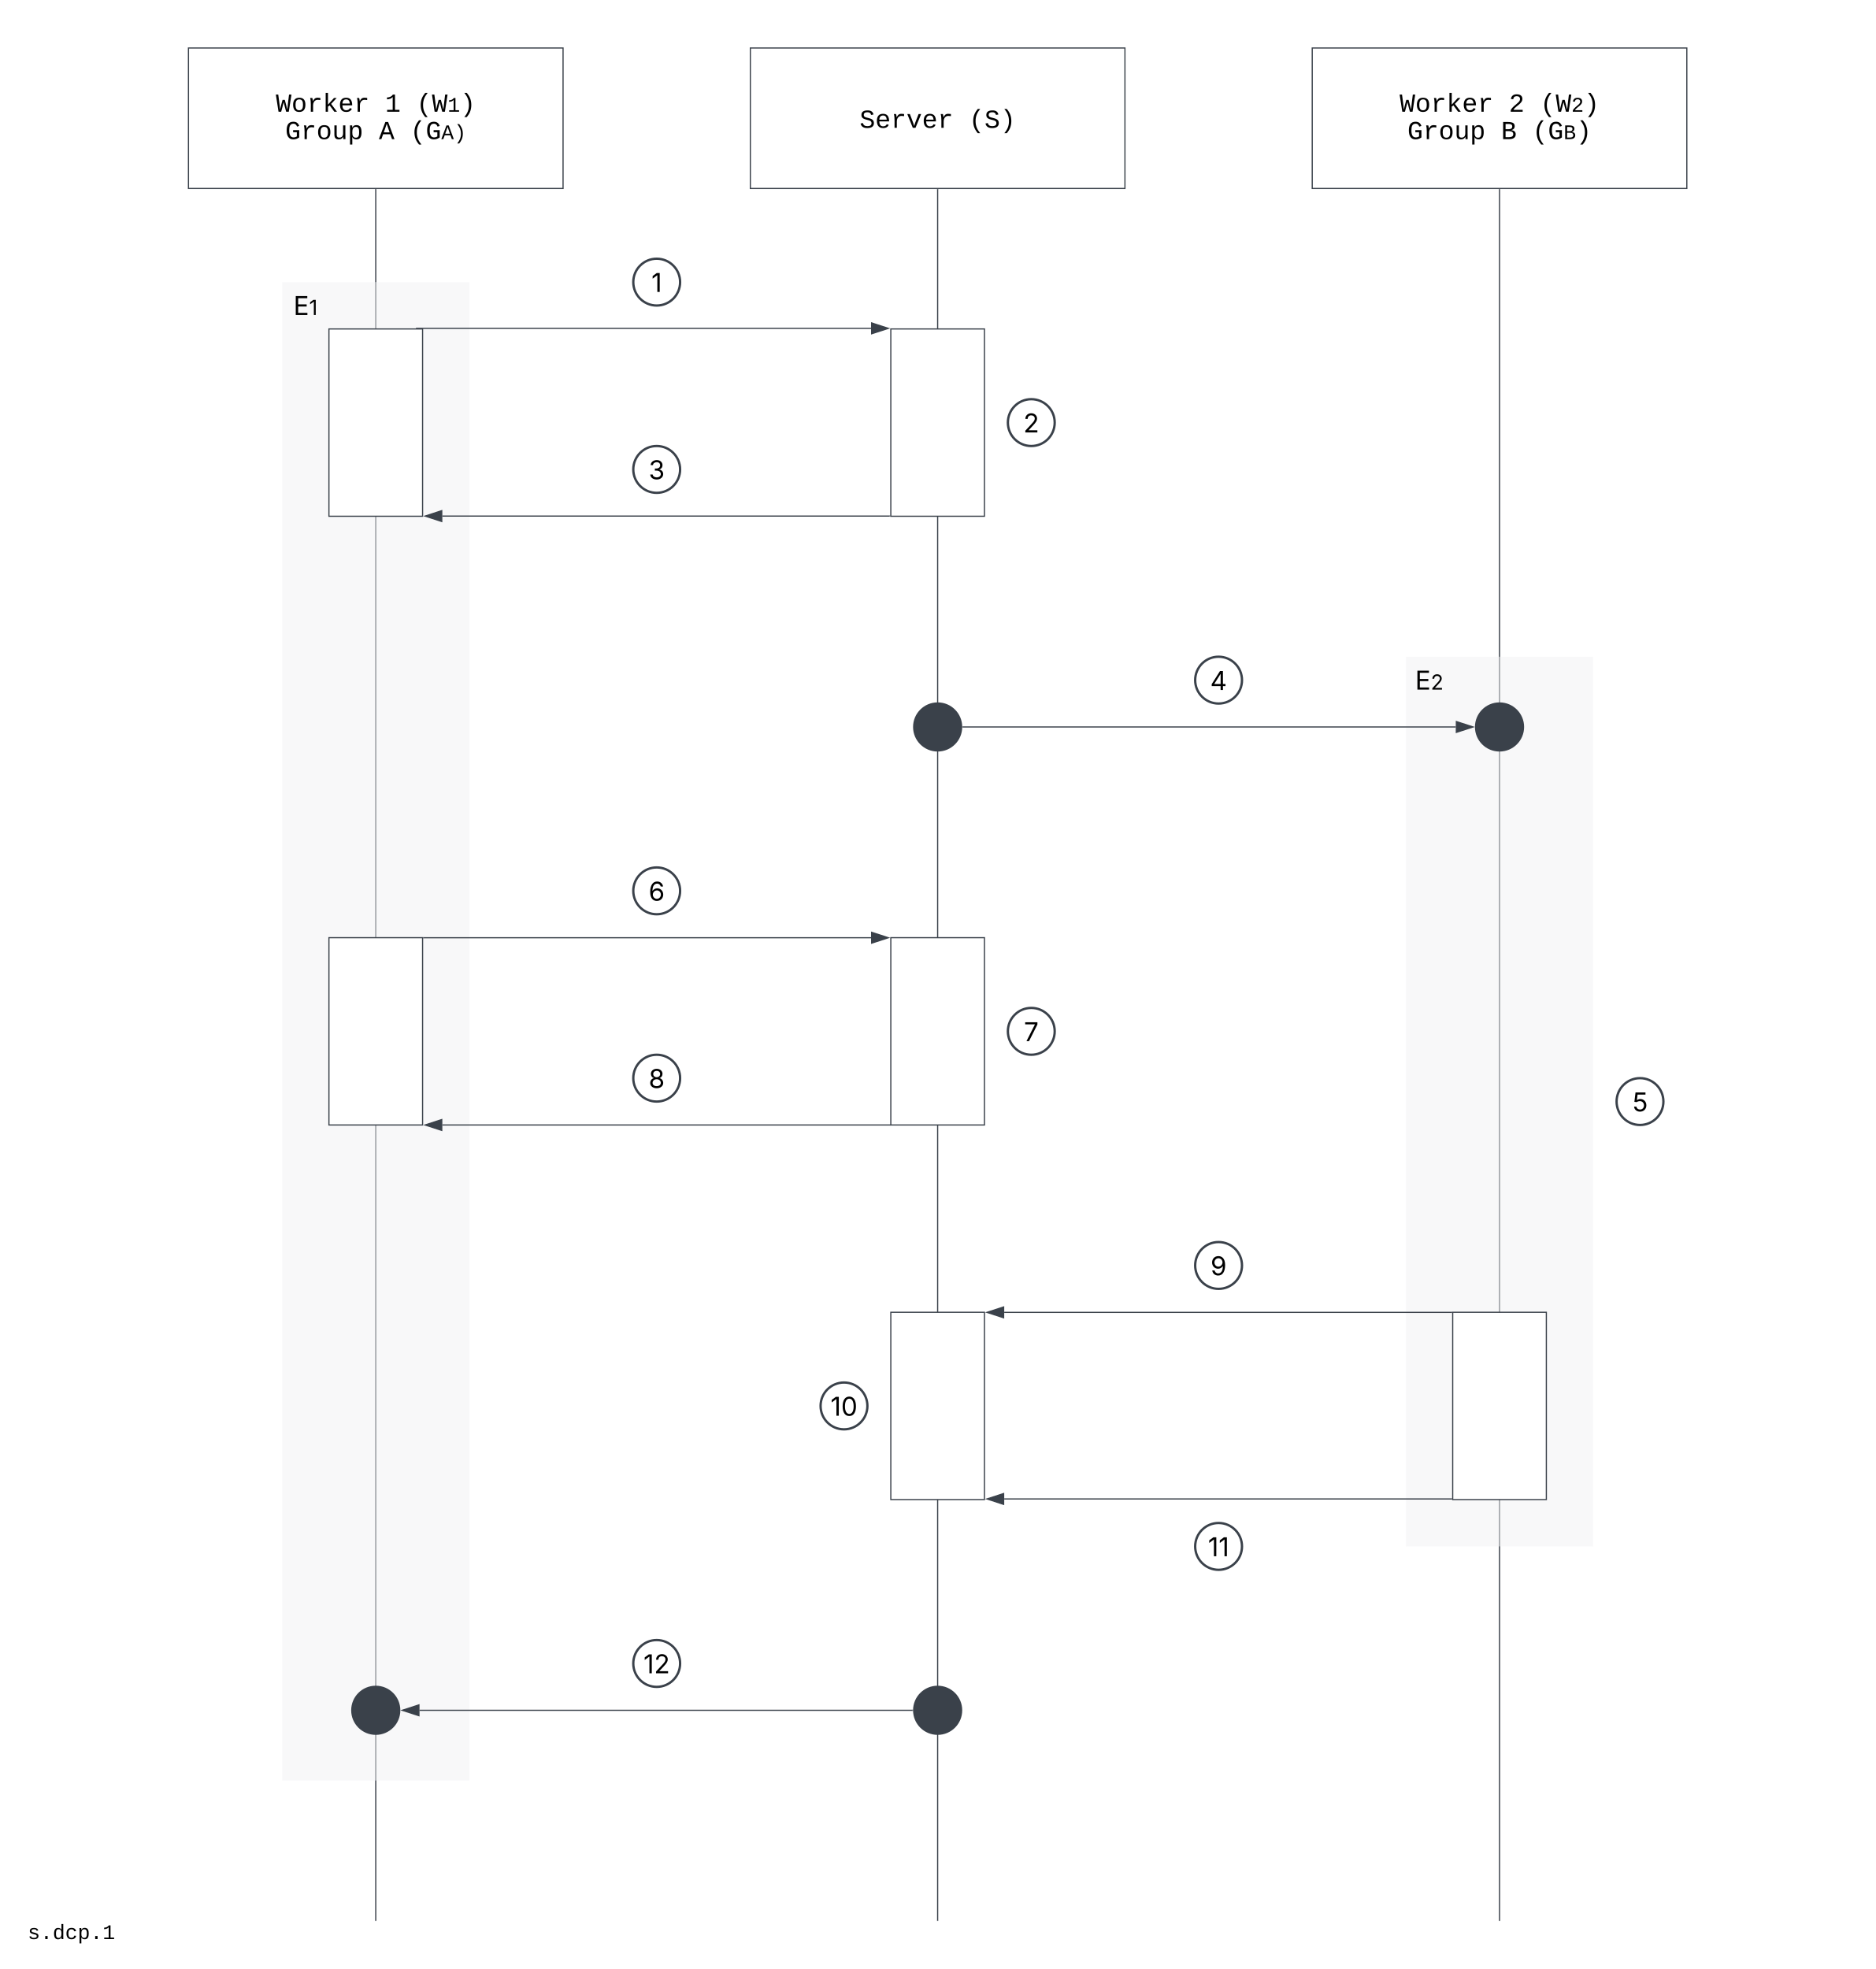
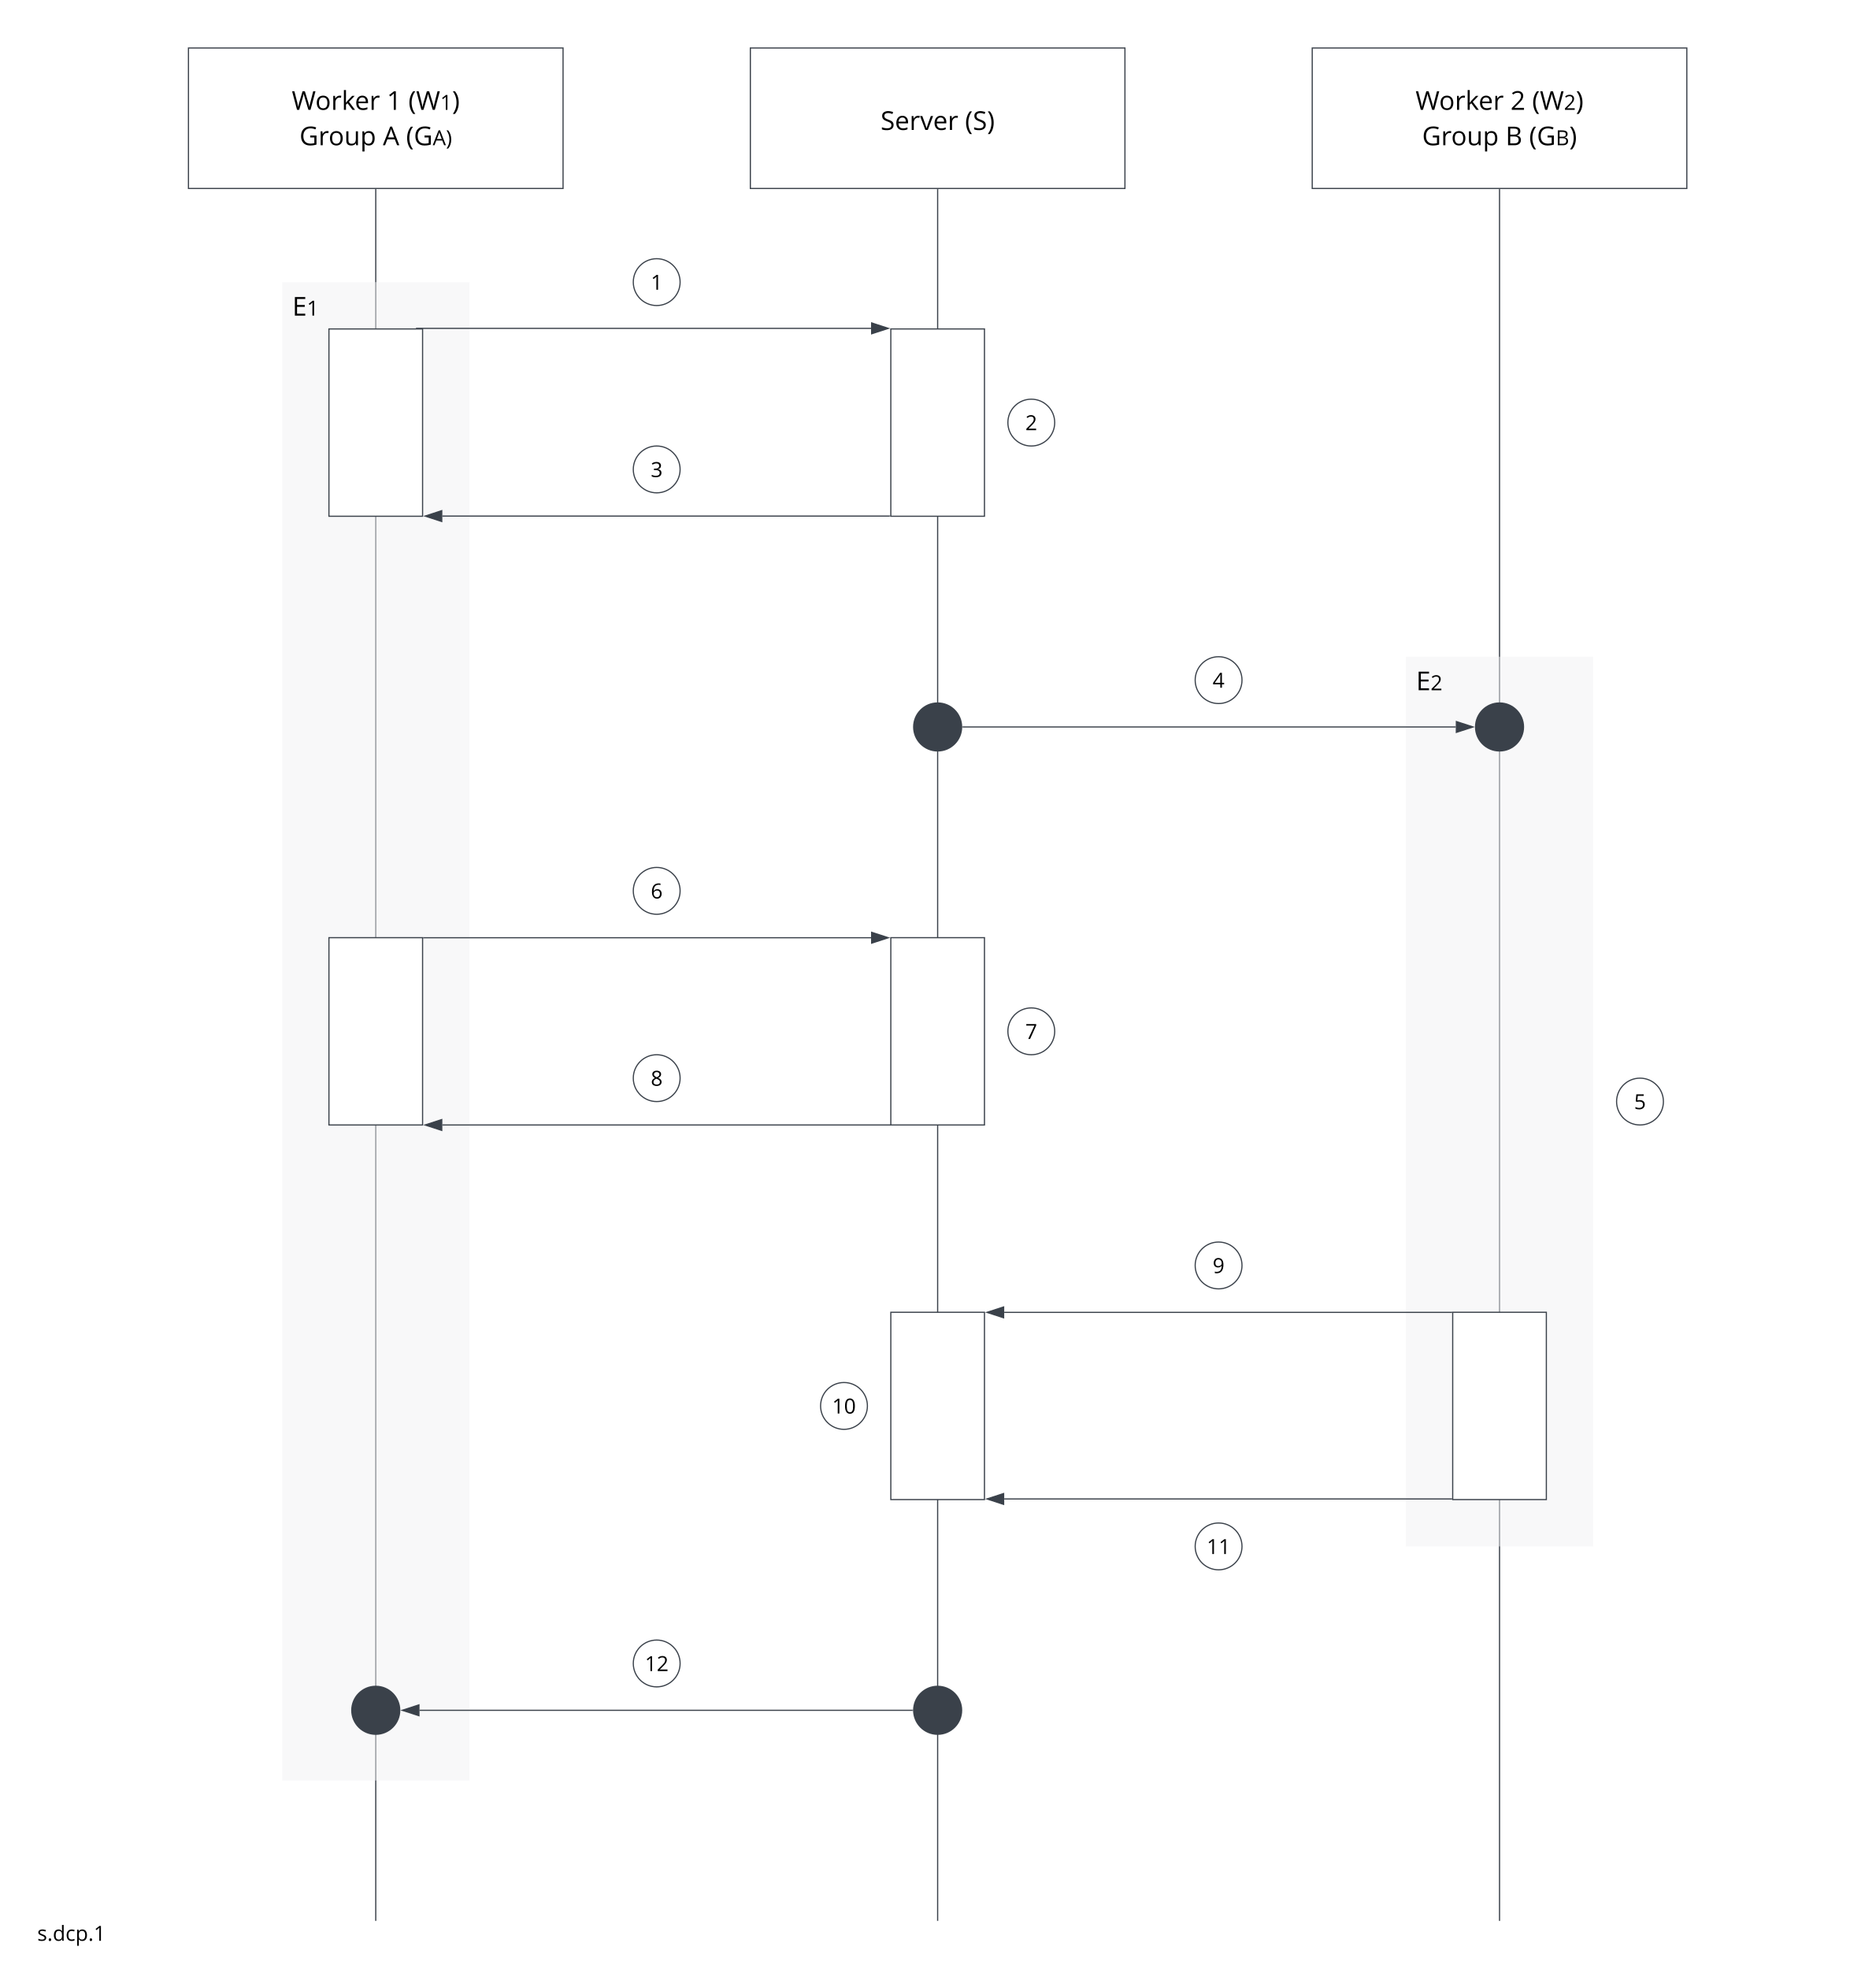
<svg xmlns="http://www.w3.org/2000/svg" xmlns:ns1="lucid" xmlns:xlink="http://www.w3.org/1999/xlink" width="1602" height="1682">
  <g transform="translate(-479 1001)" ns1:page-tab-id="0_0">
    <path d="M0-1500h2500v2500H0z" fill="#fff" />
    <path d="M480-994a6 6 0 0 1 6-6h1588a6 6 0 0 1 6 6V674a6 6 0 0 1-6 6H486a6 6 0 0 1-6-6z" stroke="#000" stroke-opacity="0" stroke-width="2" fill="#fff" />
    <path d="M1760-839V639.5" stroke="#3a414a" fill="none" />
    <path d="M1760.47-839h-.94v-.5h.94z" stroke="#3a414a" stroke-width=".05" fill="#3a414a" />
    <path d="M1760 639.5v.5M1280-839V639.5" stroke="#3a414a" fill="none" />
    <path d="M1280.47-839h-.94v-.5h.94z" stroke="#3a414a" stroke-width=".05" fill="#3a414a" />
    <path d="M1280 639.5v.5M800-839V639.5" stroke="#3a414a" fill="none" />
    <path d="M800.48-839h-.96v-.5h.96z" stroke="#3a414a" stroke-width=".05" fill="#3a414a" />
    <path d="M800 639.5v.5" stroke="#3a414a" fill="none" />
    <path d="M1680-440h160v760h-160zM720-760h160V520H720z" stroke="#000" stroke-opacity="0" fill="#f2f3f5" fill-opacity=".5" />
    <path d="M640-960h320v120H640z" stroke="#3a414a" fill="#fff" />
-     <use xlink:href="#a" transform="matrix(1,0,0,1,645,-955) translate(69.65278 49.42708)" />
-     <use xlink:href="#b" transform="matrix(1,0,0,1,645,-955) translate(163.0013 49.42708)" />
-     <use xlink:href="#c" transform="matrix(1,0,0,1,645,-955) translate(189.6723 49.42708)" />
-     <use xlink:href="#d" transform="matrix(1,0,0,1,645,-955) translate(77.65408 72.85373)" />
-     <use xlink:href="#e" transform="matrix(1,0,0,1,645,-955) translate(157.6671 72.85373)" />
-     <use xlink:href="#f" transform="matrix(1,0,0,1,645,-955) translate(184.3381 72.85373)" />
+     <use xlink:href="#a" transform="matrix(1,0,0,1,645,-955) translate(83.24002 47.81467)" />
+     <use xlink:href="#b" transform="matrix(1,0,0,1,645,-955) translate(164.3924 47.81467)" />
+     <use xlink:href="#c" transform="matrix(1,0,0,1,645,-955) translate(182.8711 47.81467)" />
+     <use xlink:href="#d" transform="matrix(1,0,0,1,645,-955) translate(89.82205 78.07726)" />
+     <use xlink:href="#e" transform="matrix(1,0,0,1,645,-955) translate(161.0786 78.07726)" />
+     <use xlink:href="#f" transform="matrix(1,0,0,1,645,-955) translate(180.9136 78.07726)" />
    <path d="M1120-960h320v120h-320z" stroke="#3a414a" fill="#fff" />
-     <use xlink:href="#g" transform="matrix(1,0,0,1,1125,-955) translate(88.32248 63.17708)" />
-     <use xlink:href="#h" transform="matrix(1,0,0,1,1125,-955) translate(181.671 63.17708)" />
+     <use xlink:href="#g" transform="matrix(1,0,0,1,1125,-955) translate(106.237 65.00217)" />
+     <use xlink:href="#h" transform="matrix(1,0,0,1,1125,-955) translate(178.4158 65.00217)" />
    <path d="M1600-960h320v120h-320z" stroke="#3a414a" fill="#fff" />
-     <use xlink:href="#a" transform="matrix(1,0,0,1,1605,-955) translate(69.65278 49.42708)" />
-     <use xlink:href="#i" transform="matrix(1,0,0,1,1605,-955) translate(163.0013 49.42708)" />
-     <use xlink:href="#j" transform="matrix(1,0,0,1,1605,-955) translate(189.6723 49.42708)" />
-     <use xlink:href="#d" transform="matrix(1,0,0,1,1605,-955) translate(76.32053 72.85373)" />
-     <use xlink:href="#k" transform="matrix(1,0,0,1,1605,-955) translate(156.3336 72.85373)" />
-     <use xlink:href="#l" transform="matrix(1,0,0,1,1605,-955) translate(183.0046 72.85373)" />
+     <use xlink:href="#a" transform="matrix(1,0,0,1,1605,-955) translate(83.24002 47.81467)" />
+     <use xlink:href="#i" transform="matrix(1,0,0,1,1605,-955) translate(164.3924 47.81467)" />
+     <use xlink:href="#j" transform="matrix(1,0,0,1,1605,-955) translate(182.8711 47.81467)" />
+     <use xlink:href="#d" transform="matrix(1,0,0,1,1605,-955) translate(88.86176 78.07726)" />
+     <use xlink:href="#k" transform="matrix(1,0,0,1,1605,-955) translate(160.1183 78.07726)" />
+     <use xlink:href="#l" transform="matrix(1,0,0,1,1605,-955) translate(180.2897 78.07726)" />
    <path d="M760-720h80v160h-80zM1240-720h80v160h-80z" stroke="#3a414a" fill="#fff" />
    <path d="M1300-380c0 11.05-8.95 20-20 20s-20-8.95-20-20 8.95-20 20-20 20 8.95 20 20zM1780-380c0 11.05-8.95 20-20 20s-20-8.95-20-20 8.95-20 20-20 20 8.95 20 20z" stroke="#3a414a" stroke-width="2" fill="#3a414a" />
    <path d="M1301.5-380h421.1" stroke="#3a414a" fill="none" />
    <path d="M1301.5-379.52h-.55l.05-.44-.02-.52h.53z" stroke="#3a414a" stroke-width=".05" fill="#3a414a" />
    <path d="M1737.38-380l-14.27 4.63.02-9.26z" stroke="#3a414a" fill="#3a414a" />
    <path d="M720-754a6 6 0 0 1 6-6h28a6 6 0 0 1 6 6v28a6 6 0 0 1-6 6h-28a6 6 0 0 1-6-6z" fill="none" />
-     <use xlink:href="#m" transform="matrix(1,0,0,1,720,-760) translate(9.705946 28.08377)" />
+     <use xlink:href="#m" transform="matrix(1,0,0,1,720,-760) translate(8.738064 28.62088)" />
    <path d="M834.36-720.5h388.75" stroke="#3a414a" fill="none" />
    <path stroke="#3a414a" stroke-width=".05" fill="#3a414a" />
    <path d="M1237.88-720.5l-14.27 4.63.02-9.26z" stroke="#3a414a" fill="#3a414a" />
    <path d="M1239-560.14H856.88" stroke="#3a414a" fill="none" />
    <path d="M1239.5-559.67h-.5v-.95h.5z" stroke="#3a414a" stroke-width=".05" fill="#3a414a" />
    <path d="M842.12-560.14l14.26-4.64v9.27z" stroke="#3a414a" fill="#3a414a" />
    <path d="M1240-200h80v160h-80zM760-200h80v160h-80zM1240 120h80v160h-80zM1720 120h80v160h-80z" stroke="#3a414a" fill="#fff" />
    <path d="M1300 460c0 11.05-8.95 20-20 20s-20-8.95-20-20 8.95-20 20-20 20 8.95 20 20zM820 460c0 11.05-8.95 20-20 20s-20-8.95-20-20 8.95-20 20-20 20 8.95 20 20z" stroke="#3a414a" stroke-width="2" fill="#3a414a" />
    <path d="M1258.5 460H837.4" stroke="#3a414a" fill="none" />
    <path d="M1259 459.95l.02.53h-.53v-.96h.55z" stroke="#3a414a" stroke-width=".05" fill="#3a414a" />
    <path d="M822.62 460l14.27-4.63v9.26z" stroke="#3a414a" fill="#3a414a" />
    <path d="M841-199.95h382.12" stroke="#3a414a" fill="none" />
    <path d="M841-199.47h-.5v-.95h.5z" stroke="#3a414a" stroke-width=".05" fill="#3a414a" />
    <path d="M1237.88-199.95l-14.26 4.64v-9.28z" stroke="#3a414a" fill="#3a414a" />
    <path d="M1239.5-40H856.88M1239.5-40h.5" stroke="#3a414a" fill="none" />
    <path d="M842.12-40l14.26-4.63v9.27z" stroke="#3a414a" fill="#3a414a" />
    <path d="M1719 120.08h-382.12" stroke="#3a414a" fill="none" />
    <path d="M1719.5 120.55h-.5v-.95h.5z" stroke="#3a414a" stroke-width=".05" fill="#3a414a" />
    <path d="M1322.12 120.08l14.27-4.64-.02 9.27z" stroke="#3a414a" fill="#3a414a" />
    <path d="M1719 279.46h-382.12" stroke="#3a414a" fill="none" />
    <path d="M1719.5 279.94h-.5V279h.5z" stroke="#3a414a" stroke-width=".05" fill="#3a414a" />
    <path d="M1322.12 279.46l14.26-4.63v9.27z" stroke="#3a414a" fill="#3a414a" />
-     <path d="M1060-760c0 11.05-8.95 20-20 20s-20-8.95-20-20 8.95-20 20-20 20 8.95 20 20z" stroke="#3a414a" stroke-width="2" fill-opacity="0" />
-     <use xlink:href="#n" transform="matrix(1,0,0,1,1025,-775) translate(10.48569 23.40278)" />
-     <path d="M1380-640c0 11.05-8.95 20-20 20s-20-8.95-20-20 8.95-20 20-20 20 8.95 20 20z" stroke="#3a414a" stroke-width="2" fill-opacity="0" />
-     <use xlink:href="#o" transform="matrix(1,0,0,1,1345,-655) translate(8.228741 23.40278)" />
+     <path d="M1060-760c0 11.05-8.95 20-20 20s-20-8.95-20-20 8.95-20 20-20 20 8.95 20 20z" stroke="#3a414a" fill-opacity="0" />
+     <use xlink:href="#n" transform="matrix(1,0,0,1,1020,-780) translate(14.92253 26.50174)" />
+     <path d="M1380-640c0 11.05-8.95 20-20 20s-20-8.95-20-20 8.95-20 20-20 20 8.95 20 20z" stroke="#3a414a" fill-opacity="0" />
+     <use xlink:href="#o" transform="matrix(1,0,0,1,1340,-660) translate(14.92253 26.50174)" />
    <path d="M1680-434a6 6 0 0 1 6-6h28a6 6 0 0 1 6 6v28a6 6 0 0 1-6 6h-28a6 6 0 0 1-6-6z" fill="none" />
-     <use xlink:href="#p" transform="matrix(1,0,0,1,1680,-440) translate(7.900391 28.08377)" />
-     <path d="M1060-600c0 11.05-8.95 20-20 20s-20-8.95-20-20 8.95-20 20-20 20 8.95 20 20z" stroke="#3a414a" stroke-width="2" fill-opacity="0" />
-     <use xlink:href="#q" transform="matrix(1,0,0,1,1025,-615) translate(8.141936 23.40278)" />
-     <path d="M1540-420c0 11.05-8.95 20-20 20s-20-8.95-20-20 8.95-20 20-20 20 8.95 20 20z" stroke="#3a414a" stroke-width="2" fill-opacity="0" />
-     <use xlink:href="#r" transform="matrix(1,0,0,1,1505,-435) translate(7.827266 23.40278)" />
-     <path d="M1900-60c0 11.05-8.95 20-20 20s-20-8.95-20-20 8.95-20 20-20 20 8.95 20 20z" stroke="#3a414a" stroke-width="2" fill-opacity="0" />
-     <use xlink:href="#s" transform="matrix(1,0,0,1,1865,-75) translate(8.250443 23.40278)" />
-     <path d="M1060-240c0 11.05-8.95 20-20 20s-20-8.95-20-20 8.95-20 20-20 20 8.95 20 20z" stroke="#3a414a" stroke-width="2" fill-opacity="0" />
-     <use xlink:href="#t" transform="matrix(1,0,0,1,1025,-255) translate(8.114809 23.40278)" />
-     <path d="M1060-80c0 11.05-8.95 20-20 20s-20-8.95-20-20 8.95-20 20-20 20 8.95 20 20z" stroke="#3a414a" stroke-width="2" fill-opacity="0" />
-     <use xlink:href="#u" transform="matrix(1,0,0,1,1025,-95) translate(8.131085 23.40278)" />
-     <path d="M1380-120c0 11.05-8.95 20-20 20s-20-8.95-20-20 8.95-20 20-20 20 8.95 20 20z" stroke="#3a414a" stroke-width="2" fill-opacity="0" />
-     <use xlink:href="#v" transform="matrix(1,0,0,1,1345,-135) translate(8.717023 23.40278)" />
-     <path d="M1540 80c0 11.05-8.95 20-20 20s-20-8.95-20-20 8.95-20 20-20 20 8.95 20 20z" stroke="#3a414a" stroke-width="2" fill-opacity="0" />
-     <g>
-       <use xlink:href="#w" transform="matrix(1,0,0,1,1505,65) translate(8.114809 23.40278)" />
-     </g>
-     <path d="M1220 200c0 11.05-8.95 20-20 20s-20-8.95-20-20 8.95-20 20-20 20 8.95 20 20z" stroke="#3a414a" stroke-width="2" fill-opacity="0" />
-     <g>
-       <use xlink:href="#x" transform="matrix(1,0,0,1,1185,185) translate(3.476137 23.40278)" />
-     </g>
-     <path d="M1540 320c0 11.05-8.95 20-20 20s-20-8.95-20-20 8.95-20 20-20 20 8.95 20 20z" stroke="#3a414a" stroke-width="2" fill-opacity="0" />
-     <g>
-       <use xlink:href="#y" transform="matrix(1,0,0,1,1505,305) translate(5.966372 23.40278)" />
-     </g>
-     <path d="M1060 420c0 11.05-8.95 20-20 20s-20-8.95-20-20 8.95-20 20-20 20 8.95 20 20z" stroke="#3a414a" stroke-width="2" fill-opacity="0" />
-     <g>
-       <use xlink:href="#z" transform="matrix(1,0,0,1,1025,405) translate(3.709427 23.40278)" />
+     <use xlink:href="#p" transform="matrix(1,0,0,1,1680,-440) translate(8.738064 28.62088)" />
+     <path d="M1060-600c0 11.05-8.95 20-20 20s-20-8.95-20-20 8.95-20 20-20 20 8.95 20 20z" stroke="#3a414a" fill-opacity="0" />
+     <use xlink:href="#q" transform="matrix(1,0,0,1,1020,-620) translate(14.92253 26.50174)" />
+     <path d="M1540-420c0 11.05-8.95 20-20 20s-20-8.95-20-20 8.95-20 20-20 20 8.95 20 20z" stroke="#3a414a" fill-opacity="0" />
+     <use xlink:href="#r" transform="matrix(1,0,0,1,1500,-440) translate(14.92253 26.50174)" />
+     <path d="M1900-60c0 11.05-8.95 20-20 20s-20-8.95-20-20 8.95-20 20-20 20 8.95 20 20z" stroke="#3a414a" fill-opacity="0" />
+     <use xlink:href="#s" transform="matrix(1,0,0,1,1860,-80) translate(14.92253 26.50174)" />
+     <path d="M1060-240c0 11.05-8.95 20-20 20s-20-8.95-20-20 8.95-20 20-20 20 8.95 20 20z" stroke="#3a414a" fill-opacity="0" />
+     <use xlink:href="#t" transform="matrix(1,0,0,1,1020,-260) translate(14.92253 26.50174)" />
+     <path d="M1060-80c0 11.05-8.95 20-20 20s-20-8.95-20-20 8.95-20 20-20 20 8.95 20 20z" stroke="#3a414a" fill-opacity="0" />
+     <use xlink:href="#u" transform="matrix(1,0,0,1,1020,-100) translate(14.92253 26.50174)" />
+     <path d="M1380-120c0 11.05-8.95 20-20 20s-20-8.95-20-20 8.95-20 20-20 20 8.95 20 20z" stroke="#3a414a" fill-opacity="0" />
+     <use xlink:href="#v" transform="matrix(1,0,0,1,1340,-140) translate(14.92253 26.50174)" />
+     <path d="M1540 80c0 11.05-8.95 20-20 20s-20-8.95-20-20 8.95-20 20-20 20 8.95 20 20z" stroke="#3a414a" fill-opacity="0" />
+     <g>
+       <use xlink:href="#w" transform="matrix(1,0,0,1,1500,60) translate(14.92253 26.50174)" />
+     </g>
+     <path d="M1220 200c0 11.05-8.95 20-20 20s-20-8.95-20-20 8.95-20 20-20 20 8.95 20 20z" stroke="#3a414a" fill-opacity="0" />
+     <g>
+       <use xlink:href="#x" transform="matrix(1,0,0,1,1180,180) translate(9.840069 26.50174)" />
+     </g>
+     <path d="M1540 320c0 11.05-8.95 20-20 20s-20-8.95-20-20 8.95-20 20-20 20 8.95 20 20z" stroke="#3a414a" fill-opacity="0" />
+     <g>
+       <use xlink:href="#y" transform="matrix(1,0,0,1,1500,300) translate(9.840069 26.50174)" />
+     </g>
+     <path d="M1060 420c0 11.05-8.95 20-20 20s-20-8.95-20-20 8.95-20 20-20 20 8.95 20 20z" stroke="#3a414a" fill-opacity="0" />
+     <g>
+       <use xlink:href="#z" transform="matrix(1,0,0,1,1020,400) translate(9.840069 26.50174)" />
    </g>
    <path d="M480 626a6 6 0 0 1 6-6h108a6 6 0 0 1 6 6v48a6 6 0 0 1-6 6H486a6 6 0 0 1-6-6z" fill="none" />
    <g>
-       <use xlink:href="#A" transform="matrix(1,0,0,1,480,620) translate(22.66059 35.42101)" />
+       <use xlink:href="#A" transform="matrix(1,0,0,1,480,620) translate(30.82031 36.8967)" />
    </g>
    <defs>
-       <path d="M1018 0H810c-67-251-137-496-194-756C558-495 487-250 419 0H211L0-1349h189c48 393 110 772 142 1181 58-262 128-512 197-763h175c69 251 139 500 197 763 37-402 92-789 139-1181h189" id="B" />
-       <path d="M615-1102c343 0 484 203 482 560-1 347-147 562-488 562-336 0-475-219-479-562-4-349 156-560 485-560zm-8 989c240 0 301-180 301-429 0-245-55-427-290-427-236 0-299 181-299 427 0 243 61 429 288 429" id="C" />
-       <path d="M839-1102c70 0 148 7 206 17v167c-112-18-268-36-363 15-129 69-208 203-208 395V0H294c-10-367 32-789-52-1082h171c21 75 41 161 48 250h5c67-152 152-270 373-270" id="D" />
-       <path d="M914 0L548-499l-132 98V0H236v-1484h180v927l475-525h211L663-617 1125 0H914" id="E" />
-       <path d="M617-1102c355 0 481 238 477 599H322c5 222 84 388 301 388 144 0 244-59 284-166l158 45C1002-72 854 20 623 20c-342 0-490-220-490-568 0-346 151-554 484-554zm291 461c-18-192-90-328-289-328-194 0-287 128-295 328h584" id="F" />
+       <path d="M1477 0h-168c-114-383-232-756-342-1143-19-66-26-106-27-119-15 88-39 184-70 289L584 0H416L27-1462h180l231 903c32 127 55 241 70 344 18-122 46-241 80-358l262-889h180l275 897c32 103 59 220 81 350 13-95 37-210 72-346l230-901h180" id="B" />
+       <path d="M621-1116c316 0 501 239 501 567 0 339-180 575-508 569S119-212 115-549c-4-339 178-567 506-567zm-5 141c-239 0-329 168-329 426 0 255 93 430 331 430s332-174 332-430-95-426-334-426" id="C" />
+       <path d="M340-893c80-153 237-262 467-211l-23 154c-45-10-85-15-120-15-184-3-322 182-322 377V0H176v-1096h137l19 203h8" id="D" />
+       <path d="M340-561c134-179 332-366 485-535h197L578-629 1053 0H852L465-518 340-410V0H176v-1556h164c-4 336 9 669-8 995h8" id="E" />
+       <path d="M995-51C878-2 799 19 639 20c-329 2-524-221-524-559 0-326 172-577 481-577 278 0 451 210 446 493v105H287c4 242 121 392 358 393 118 0 235-25 350-74v148zM864-653c2-195-85-324-270-324-190 0-288 139-303 324h573" id="F" />
      <g id="a">
        <use transform="matrix(0.01085069,0,0,0.01085069,0,0)" xlink:href="#B" />
-         <use transform="matrix(0.01085069,0,0,0.01085069,13.3355,0)" xlink:href="#C" />
-         <use transform="matrix(0.01085069,0,0,0.01085069,26.67101,0)" xlink:href="#D" />
-         <use transform="matrix(0.01085069,0,0,0.01085069,40.00651,0)" xlink:href="#E" />
-         <use transform="matrix(0.01085069,0,0,0.01085069,53.34201,0)" xlink:href="#F" />
-         <use transform="matrix(0.01085069,0,0,0.01085069,66.67752,0)" xlink:href="#D" />
-       </g>
-       <path d="M148-1120c216-7 379-89 463-229h166v1204h353V0H157v-145h439v-1021c-79 124-254 184-448 194v-148" id="G" />
+         <use transform="matrix(0.01085069,0,0,0.01085069,20.12804,0)" xlink:href="#C" />
+         <use transform="matrix(0.01085069,0,0,0.01085069,33.55035,0)" xlink:href="#D" />
+         <use transform="matrix(0.01085069,0,0,0.01085069,42.62153,0)" xlink:href="#E" />
+         <use transform="matrix(0.01085069,0,0,0.01085069,53.84115,0)" xlink:href="#F" />
+         <use transform="matrix(0.01085069,0,0,0.01085069,66.30859,0)" xlink:href="#D" />
+       </g>
+       <path d="M715 0H553c4-427-9-874 8-1288-79 77-94 81-285 239l-88-114 387-299h140V0" id="G" />
      <use transform="matrix(0.01085069,0,0,0.01085069,0,0)" xlink:href="#G" id="b" />
-       <path d="M891-1484c-201 251-362 514-362 954 0 441 161 704 362 955H701C500 176 342-90 342-532c0-440 159-704 359-952h190" id="H" />
-       <path d="M528-1484c201 248 357 511 357 952 0 442-156 709-357 957H336C537 174 700-89 700-530c0-440-163-703-364-954h192" id="I" />
+       <path d="M383 324C201 116 82-188 82-561c0-378 120-688 301-901h162c-172 227-289 529-289 899 0 361 122 665 287 887H383" id="H" />
+       <path d="M223-1462c182 213 301 524 301 901 0 373-119 679-301 885H63c166-222 287-526 287-887 0-369-117-672-289-899h162" id="I" />
      <g id="c">
        <use transform="matrix(0.01085069,0,0,0.01085069,0,0)" xlink:href="#H" />
-         <use transform="matrix(0.01085069,0,0,0.01085069,13.3355,0)" xlink:href="#B" />
-         <use transform="matrix(0.008680556,0,0,0.008680556,26.67101,0)" xlink:href="#G" />
-         <use transform="matrix(0.01085069,0,0,0.01085069,37.33941,0)" xlink:href="#I" />
-       </g>
-       <path d="M655-135c108 0 195-33 260-74v-336H622v-160h479v572C981-54 839 20 639 20c-388 0-526-306-526-701 0-406 129-689 529-689 261 0 392 137 461 331l-171 56c-47-131-122-231-288-231-281 0-330 245-330 533 0 179 28 314 84 407s142 139 257 139" id="J" />
-       <path d="M528 20c-247 0-343-132-343-381v-721h180v686c-4 177 45 284 224 277 194-8 279-136 279-336v-627h181c3 360-6 732 6 1082H885c-4-54-7-126-8-185h-3C809-64 714 20 528 20" id="K" />
-       <path d="M698-1104c312 3 392 244 392 558 0 315-82 566-392 566-169 0-277-65-331-184h-5c8 188 2 394 4 589H185V-858c0-76-1-156-6-224h175c6 52 9 120 10 178h4c58-122 150-202 330-200zm-49 991c225 0 255-203 255-433 0-225-32-419-253-419-236 0-285 192-285 441 0 237 53 411 283 411" id="L" />
+         <use transform="matrix(0.01085069,0,0,0.01085069,6.575521,0)" xlink:href="#B" />
+         <use transform="matrix(0.008680556,0,0,0.008680556,27.14844,0)" xlink:href="#G" />
+         <use transform="matrix(0.01085069,0,0,0.01085069,37.31337,0)" xlink:href="#I" />
+       </g>
+       <path d="M305-731c0 386 189 602 569 602 101 0 200-12 297-35v-450H844v-152h497v711c-160 50-302 75-514 75-450 0-708-292-702-751 7-475 281-752 758-752 156 0 301 29 436 86l-66 150c-132-56-259-84-381-84-359-3-567 235-567 600" id="J" />
+       <path d="M563 20c-271 0-399-123-399-399v-717h168v711c1 177 76 266 252 266 250 0 331-135 331-401v-576h166V0H944l-24-147h-9C848-44 724 20 563 20" id="K" />
+       <path d="M1141-549c0 329-147 569-455 569-159 0-273-61-344-161h-12c23 199 7 418 12 633H176v-1588h135l23 150h8c77-108 175-170 344-170 311 0 455 237 455 567zm-172-2c0-242-88-424-307-424-256 0-323 154-320 426 3 280 68 430 324 430 213 0 303-196 303-432" id="L" />
      <g id="d">
        <use transform="matrix(0.01085069,0,0,0.01085069,0,0)" xlink:href="#J" />
-         <use transform="matrix(0.01085069,0,0,0.01085069,13.3355,0)" xlink:href="#D" />
-         <use transform="matrix(0.01085069,0,0,0.01085069,26.67101,0)" xlink:href="#C" />
-         <use transform="matrix(0.01085069,0,0,0.01085069,40.00651,0)" xlink:href="#K" />
-         <use transform="matrix(0.01085069,0,0,0.01085069,53.34201,0)" xlink:href="#L" />
-       </g>
-       <path d="M1034 0L896-382H333L196 0H0l510-1349h217L1228 0h-194zM847-531c-77-225-157-447-231-674-69 231-154 451-232 674h463" id="M" />
+         <use transform="matrix(0.01085069,0,0,0.01085069,16.17839,0)" xlink:href="#D" />
+         <use transform="matrix(0.01085069,0,0,0.01085069,24.80469,0)" xlink:href="#C" />
+         <use transform="matrix(0.01085069,0,0,0.01085069,38.227,0)" xlink:href="#K" />
+         <use transform="matrix(0.01085069,0,0,0.01085069,51.86632,0)" xlink:href="#L" />
+       </g>
+       <path d="M1120 0L938-465H352L172 0H0l578-1468h143L1296 0h-176zM885-618c-81-228-168-420-238-664-57 230-159 449-235 664h473" id="M" />
      <use transform="matrix(0.01085069,0,0,0.01085069,0,0)" xlink:href="#M" id="e" />
      <g id="f">
        <use transform="matrix(0.01085069,0,0,0.01085069,0,0)" xlink:href="#H" />
-         <use transform="matrix(0.01085069,0,0,0.01085069,13.3355,0)" xlink:href="#J" />
-         <use transform="matrix(0.008680556,0,0,0.008680556,26.67101,0)" xlink:href="#M" />
-         <use transform="matrix(0.008680556,0,0,0.008680556,37.33941,0)" xlink:href="#I" />
-       </g>
-       <path d="M614-1226c-167 1-283 53-283 213 0 183 186 193 334 234 230 63 463 120 463 409 0 286-219 387-518 390C309 23 131-98 79-338l185-37c34 165 149 248 351 246 184-2 324-58 324-238 0-203-207-221-372-266-210-57-422-111-422-377 0-267 201-356 470-360 279-5 430 101 480 324l-188 33c-28-141-121-215-293-213" id="N" />
-       <path d="M715 0H502L69-1082h202c94 253 197 500 285 758 19 57 36 126 52 183 96-335 234-626 350-941h201" id="O" />
+         <use transform="matrix(0.01085069,0,0,0.01085069,6.575521,0)" xlink:href="#J" />
+         <use transform="matrix(0.008680556,0,0,0.008680556,22.75391,0)" xlink:href="#M" />
+         <use transform="matrix(0.008680556,0,0,0.008680556,34.00391,0)" xlink:href="#I" />
+       </g>
+       <path d="M584-1331c-162 0-287 69-287 219 0 118 43 164 123 214 44 28 112 56 203 89 153 55 259 113 317 176s86 144 86 244c-1 276-228 409-520 409-173 0-307-22-400-67v-164c109 46 257 81 406 82 199 1 342-68 342-244 0-120-47-164-132-214-47-28-121-58-218-93-136-49-234-106-292-173s-87-154-87-261c-1-239 209-369 463-369 145 0 279 27 401 80l-53 148c-121-51-238-76-352-76" id="N" />
+       <path d="M516-150c94-315 146-423 332-946h178L610 0H416L0-1096h178c98 281 253 670 330 946h8" id="O" />
      <g id="g">
        <use transform="matrix(0.01085069,0,0,0.01085069,0,0)" xlink:href="#N" />
-         <use transform="matrix(0.01085069,0,0,0.01085069,13.3355,0)" xlink:href="#F" />
-         <use transform="matrix(0.01085069,0,0,0.01085069,26.67101,0)" xlink:href="#D" />
-         <use transform="matrix(0.01085069,0,0,0.01085069,40.00651,0)" xlink:href="#O" />
-         <use transform="matrix(0.01085069,0,0,0.01085069,53.34201,0)" xlink:href="#F" />
-         <use transform="matrix(0.01085069,0,0,0.01085069,66.67752,0)" xlink:href="#D" />
+         <use transform="matrix(0.01085069,0,0,0.01085069,12.19618,0)" xlink:href="#F" />
+         <use transform="matrix(0.01085069,0,0,0.01085069,24.66363,0)" xlink:href="#D" />
+         <use transform="matrix(0.01085069,0,0,0.01085069,33.73481,0)" xlink:href="#O" />
+         <use transform="matrix(0.01085069,0,0,0.01085069,44.86762,0)" xlink:href="#F" />
+         <use transform="matrix(0.01085069,0,0,0.01085069,57.33507,0)" xlink:href="#D" />
      </g>
      <g id="h">
        <use transform="matrix(0.01085069,0,0,0.01085069,0,0)" xlink:href="#H" />
-         <use transform="matrix(0.01085069,0,0,0.01085069,13.3355,0)" xlink:href="#N" />
-         <use transform="matrix(0.01085069,0,0,0.01085069,26.67101,0)" xlink:href="#I" />
-       </g>
-       <path d="M611-1370c266 0 451 106 451 368 0 147-77 243-154 327-132 144-316 255-451 395-42 44-75 87-96 134h723V0H144v-117c124-264 387-411 582-603 73-72 151-147 151-271 0-161-104-231-266-231-163 0-249 90-268 238l-184-17c35-233 185-369 452-369" id="P" />
+         <use transform="matrix(0.01085069,0,0,0.01085069,6.575521,0)" xlink:href="#N" />
+         <use transform="matrix(0.01085069,0,0,0.01085069,18.7717,0)" xlink:href="#I" />
+       </g>
+       <path d="M559-1483c258 0 441 142 440 389 0 93-26 184-78 275-109 192-433 475-612 657v8h752V0H100v-143c177-182 479-462 617-641 67-87 110-168 112-303 2-158-106-258-268-254-165 4-240 52-354 139l-88-113c135-112 281-168 440-168" id="P" />
      <use transform="matrix(0.01085069,0,0,0.01085069,0,0)" xlink:href="#P" id="i" />
      <g id="j">
        <use transform="matrix(0.01085069,0,0,0.01085069,0,0)" xlink:href="#H" />
-         <use transform="matrix(0.01085069,0,0,0.01085069,13.3355,0)" xlink:href="#B" />
-         <use transform="matrix(0.008680556,0,0,0.008680556,26.67101,0)" xlink:href="#P" />
-         <use transform="matrix(0.01085069,0,0,0.01085069,37.33941,0)" xlink:href="#I" />
-       </g>
-       <path d="M802-711c201 25 350 118 350 331C1152-95 921 0 634 0H162v-1349c401 9 908-74 908 327 0 184-111 275-268 311zm-224-69c174-2 300-51 300-218 0-163-124-198-302-198H353v416h225zM353-153c281-2 612 44 606-244-5-271-329-233-606-234v478" id="Q" />
+         <use transform="matrix(0.01085069,0,0,0.01085069,6.575521,0)" xlink:href="#B" />
+         <use transform="matrix(0.008680556,0,0,0.008680556,27.14844,0)" xlink:href="#P" />
+         <use transform="matrix(0.01085069,0,0,0.01085069,37.31337,0)" xlink:href="#I" />
+       </g>
+       <path d="M1214-416C1213-138 1004 0 711 0H201v-1462h413c194 0 334 29 421 87s130 150 130 275c0 188-114 295-284 324v10c222 38 333 155 333 350zm-225-667c0-194-147-232-368-232H371v479h280c219-3 338-46 338-247zm43 655c0-204-147-264-370-264H371v547h305c220-1 356-73 356-283" id="Q" />
      <use transform="matrix(0.01085069,0,0,0.01085069,0,0)" xlink:href="#Q" id="k" />
      <g id="l">
        <use transform="matrix(0.01085069,0,0,0.01085069,0,0)" xlink:href="#H" />
-         <use transform="matrix(0.01085069,0,0,0.01085069,13.3355,0)" xlink:href="#J" />
-         <use transform="matrix(0.008680556,0,0,0.008680556,26.67101,0)" xlink:href="#Q" />
-         <use transform="matrix(0.01085069,0,0,0.01085069,37.33941,0)" xlink:href="#I" />
-       </g>
-       <path d="M180 0v-1490h908v168H370v486h669v168H370v500h727V0H180" id="R" />
-       <path d="M653-1490V0H466v-1314h-10L96-1047v-204l324-239h233" id="S" />
+         <use transform="matrix(0.01085069,0,0,0.01085069,6.575521,0)" xlink:href="#J" />
+         <use transform="matrix(0.008680556,0,0,0.008680556,22.75391,0)" xlink:href="#Q" />
+         <use transform="matrix(0.01085069,0,0,0.01085069,34.273,0)" xlink:href="#I" />
+       </g>
+       <path d="M1016 0H201v-1462h815v151H371v471h606v150H371v538h645V0" id="R" />
      <g id="m">
        <use transform="matrix(0.01085069,0,0,0.01085069,0,0)" xlink:href="#R" />
-         <use transform="matrix(0.008680556,0,0,0.008680556,13.3572,0)" xlink:href="#S" />
-       </g>
-       <use transform="matrix(0.01085069,0,0,0.01085069,0,0)" xlink:href="#S" id="n" />
-       <path d="M154 0v-137l495-537c165-179 249-281 249-418 0-156-121-253-280-253-170 0-278 110-278 278H158c0-264 200-443 465-443 266 0 455 183 455 416 0 161-73 288-336 568L416-179v12h687V0H154" id="T" />
-       <use transform="matrix(0.01085069,0,0,0.01085069,0,0)" xlink:href="#T" id="o" />
+         <use transform="matrix(0.008680556,0,0,0.008680556,12.35894,0)" xlink:href="#G" />
+       </g>
+       <use transform="matrix(0.008680556,0,0,0.008680556,0,0)" xlink:href="#G" id="n" />
+       <use transform="matrix(0.008680556,0,0,0.008680556,0,0)" xlink:href="#P" id="o" />
      <g id="p">
        <use transform="matrix(0.01085069,0,0,0.01085069,0,0)" xlink:href="#R" />
-         <use transform="matrix(0.008680556,0,0,0.008680556,13.3572,0)" xlink:href="#T" />
-       </g>
-       <path d="M635 20c-292 0-500-160-510-396h192c11 142 145 229 315 229 187 0 323-105 323-260 0-161-125-274-346-274H488v-165h121c174 0 294-100 294-254 0-148-104-245-266-245-152 0-291 85-297 230H157c8-234 222-395 484-395 278 0 448 188 448 400 0 168-95 291-247 336v12c190 31 301 169 301 357 0 244-216 425-508 425" id="U" />
-       <use transform="matrix(0.01085069,0,0,0.01085069,0,0)" xlink:href="#U" id="q" />
-       <path d="M120-303v-155l652-1032h231v1020h202v167h-202V0H821v-303H120zm702-167v-782h-12L323-482v12h499" id="V" />
-       <use transform="matrix(0.01085069,0,0,0.01085069,0,0)" xlink:href="#V" id="r" />
-       <path d="M626 20c-262 0-458-168-468-396h184c12 133 134 229 284 229 180 0 311-137 311-326 0-192-136-335-323-335-92 0-196 33-255 78l-178-22 88-738h784v167H429l-51 435h8c61-51 160-87 263-87 273 0 474 211 474 499 0 286-210 496-497 496" id="W" />
-       <use transform="matrix(0.01085069,0,0,0.01085069,0,0)" xlink:href="#W" id="s" />
-       <path d="M646 20c-249 0-524-159-524-708 0-524 209-822 547-822 250 0 431 161 467 395H950c-33-129-126-227-281-227-229 0-367 208-367 566h12c80-124 212-198 367-198 255 0 467 205 467 493 0 278-198 501-502 501zm0-167c179 0 318-148 318-334 0-182-133-328-313-328-181 0-322 156-322 330 0 176 134 332 317 332" id="X" />
-       <use transform="matrix(0.01085069,0,0,0.01085069,0,0)" xlink:href="#X" id="t" />
-       <path d="M633 20c-303 0-511-173-511-416 0-188 124-348 291-378v-8c-145-37-237-174-237-332 0-227 192-396 457-396 261 0 456 169 456 396 0 158-94 295-235 332v8c162 30 291 190 291 378 0 243-212 416-512 416zm0-165c197 0 322-103 322-261 0-165-138-283-322-283-188 0-324 118-324 283 0 158 123 261 324 261zm0-703c157 0 272-101 272-252 0-149-110-246-272-246-165 0-273 97-273 246 0 151 112 252 273 252" id="Y" />
-       <use transform="matrix(0.01085069,0,0,0.01085069,0,0)" xlink:href="#Y" id="u" />
-       <path d="M200 0l662-1311v-12H98v-167h963v177L400 0H200" id="Z" />
-       <use transform="matrix(0.01085069,0,0,0.01085069,0,0)" xlink:href="#Z" id="v" />
-       <path d="M603 20c-253 0-434-161-469-399h188c31 132 124 231 281 231 227 0 367-207 367-568h-12c-80 122-211 199-367 199-257 0-469-206-469-493 0-278 200-505 506-500 245 4 520 158 520 706 0 527-208 824-545 824zm16-703c181 0 324-157 324-332 0-171-135-328-318-328-180 0-317 148-317 332 0 183 131 328 311 328" id="aa" />
-       <use transform="matrix(0.01085069,0,0,0.01085069,0,0)" xlink:href="#aa" id="w" />
-       <path d="M646 20c-332 0-524-278-524-764 0-483 194-766 524-766s524 283 524 766c0 485-191 764-524 764zm0-166c218 0 341-220 341-598 0-380-123-601-341-601s-341 222-341 601c0 378 123 598 341 598" id="ab" />
+         <use transform="matrix(0.008680556,0,0,0.008680556,12.35894,0)" xlink:href="#P" />
+       </g>
+       <path d="M557-1483c261-2 449 121 449 365 0 202-125 312-301 348v8c212 25 346 130 346 348 0 303-232 437-557 434C328 19 210-2 94-59v-158c108 55 257 96 406 96 253 0 379-99 379-297 0-177-139-266-418-266H317v-143h146c207 3 370-92 371-285 1-150-117-233-273-229-171 4-249 44-375 122l-84-112c109-87 268-150 455-152" id="S" />
+       <use transform="matrix(0.008680556,0,0,0.008680556,0,0)" xlink:href="#S" id="q" />
+       <path d="M1130-336H913V0H754v-336H43v-145l694-989h176v983h217v151zM754-487c2-284-7-530 10-809h-8c-32 64-61 118-90 159L209-487h545" id="T" />
+       <use transform="matrix(0.008680556,0,0,0.008680556,0,0)" xlink:href="#T" id="r" />
+       <path d="M512-123c223 0 372-106 371-323 0-204-125-306-375-306-63 0-148 10-254 29l-86-55 55-684h727v153H365l-37 439c77-15 153-23 229-23 289 0 496 151 496 428 0 312-221 485-543 485-165 0-290-26-377-79v-160c85 57 241 96 379 96" id="U" />
+       <use transform="matrix(0.008680556,0,0,0.008680556,0,0)" xlink:href="#U" id="s" />
+       <path d="M610 20c-332-4-493-282-493-645 0-287 55-503 167-645s277-213 496-213c75 0 135 6 178 19v143c-51-17-110-25-176-25-157 0-276 48-359 146S295-948 287-739h12c73-115 189-172 348-172 263 0 424 177 424 442 0 293-175 492-461 489zM287-506c0 212 112 385 321 385 200 0 299-137 299-348 0-191-98-312-291-311-128 1-231 59-284 139-30 43-45 88-45 135" id="V" />
+       <use transform="matrix(0.008680556,0,0,0.008680556,0,0)" xlink:href="#V" id="t" />
+       <path d="M152-1135c0-225 192-348 432-348 245 0 434 118 434 350 0 72-22 138-67 197S835-823 737-774c119 57 203 116 253 178s75 135 75 217c0 256-203 399-475 399-288 0-486-123-486-393 0-167 102-298 306-391-92-52-158-108-198-168s-60-128-60-203zM586-115c184 0 314-89 315-262 0-65-26-123-78-173s-143-99-272-146c-99 43-171 90-216 142s-67 113-67 185c1 172 134 254 318 254zm268-1013c-1-144-117-220-272-220-153 0-266 77-267 220 0 61 20 114 59 158s112 88 218 132c95-40 162-83 202-129s60-100 60-161" id="W" />
+       <use transform="matrix(0.008680556,0,0,0.008680556,0,0)" xlink:href="#W" id="u" />
+       <path d="M285 0l606-1309H94v-153h973v133L469 0H285" id="X" />
+       <use transform="matrix(0.008680556,0,0,0.008680556,0,0)" xlink:href="#X" id="v" />
+       <path d="M106-991c0-291 181-498 463-492 348 8 492 281 492 645 0 572-221 858-664 858-77 0-139-7-184-20v-143c53 17 114 26 182 26 356 0 482-232 496-604h-12c-67 103-189 169-351 170-262 2-422-172-422-440zm787 35c0-214-113-380-324-385-199-4-300 142-299 348 1 191 96 313 291 309 180-3 332-102 332-272" id="Y" />
+       <use transform="matrix(0.008680556,0,0,0.008680556,0,0)" xlink:href="#Y" id="w" />
+       <path d="M1069-733c0 253-39 441-119 566S748 20 584 20c-157 0-277-64-359-192S102-486 102-733c0-255 40-444 119-567s200-185 363-185c159 0 280 64 362 193s123 315 123 559zm-724-463c-95 160-94 768 0 928 55 94 130 145 239 145 111 0 185-52 240-147 94-164 94-761 0-924-55-95-129-147-240-147-109 0-184 52-239 145" id="Z" />
      <g id="x">
-         <use transform="matrix(0.01085069,0,0,0.01085069,0,0)" xlink:href="#S" />
-         <use transform="matrix(0.01085069,0,0,0.01085069,9.038628,0)" xlink:href="#ab" />
+         <use transform="matrix(0.008680556,0,0,0.008680556,0,0)" xlink:href="#G" />
+         <use transform="matrix(0.008680556,0,0,0.008680556,10.16493,0)" xlink:href="#Z" />
      </g>
      <g id="y">
-         <use transform="matrix(0.01085069,0,0,0.01085069,0,0)" xlink:href="#S" />
-         <use transform="matrix(0.01085069,0,0,0.01085069,9.038628,0)" xlink:href="#S" />
+         <use transform="matrix(0.008680556,0,0,0.008680556,0,0)" xlink:href="#G" />
+         <use transform="matrix(0.008680556,0,0,0.008680556,10.16493,0)" xlink:href="#G" />
      </g>
      <g id="z">
-         <use transform="matrix(0.01085069,0,0,0.01085069,0,0)" xlink:href="#S" />
-         <use transform="matrix(0.01085069,0,0,0.01085069,9.038628,0)" xlink:href="#T" />
-       </g>
-       <path d="M873-819c-18-114-119-146-250-146-163 0-245 50-245 151 0 151 170 148 294 185 182 54 388 94 388 320 0 240-189 325-439 329-245 4-410-69-454-268l159-31c24 133 136 168 295 165 144-2 270-31 270-171 0-164-195-160-331-202-167-52-350-87-350-299 0-218 173-315 413-313 220 2 373 77 412 260" id="ac" />
-       <path d="M496 0v-299h235V0H496" id="ad" />
-       <path d="M865-914c-3-187-2-380-2-570h180v1261c0 76 1 155 6 223H877c-8-49-9-116-10-174h-5C801-44 708 26 530 26c-135 0-234-46-297-139s-95-232-95-419c0-377 131-566 392-566 176 0 271 63 335 184zm-286-51c-222 0-255 197-255 427 0 229 31 425 253 425 237 0 286-195 286-441 0-238-52-411-284-411" id="ae" />
-       <path d="M631 20c-350 0-501-215-501-562 0-355 162-560 502-560 250 0 399 118 446 323l-192 14c-23-124-109-196-262-196-242 0-305 171-305 415 1 245 61 427 304 427 151 0 248-77 267-215l190 12C1039-107 883 20 631 20" id="af" />
+         <use transform="matrix(0.008680556,0,0,0.008680556,0,0)" xlink:href="#G" />
+         <use transform="matrix(0.008680556,0,0,0.008680556,10.16493,0)" xlink:href="#P" />
+       </g>
+       <path d="M502-977c-130 0-238 32-238 139 0 75 39 101 95 134 33 19 97 46 192 81 130 48 217 95 263 143s69 108 69 181C883-73 695 20 449 20 304 20 190-3 109-49v-154c91 47 216 86 344 86 149 0 270-36 270-168 0-43-21-76-55-109-56-55-367-158-434-208-74-55-128-109-128-225 0-327 490-342 754-217l-59 135c-110-45-210-68-299-68" id="aa" />
+       <path d="M270 29c-76 0-118-48-118-135 0-84 38-135 118-136 81 0 123 51 123 136 0 82-44 135-123 135" id="ab" />
+       <path d="M115-545c0-330 146-571 454-571 149 0 263 54 342 162h13c-20-185-8-401-11-602h166V0H944l-22-147h-9C836-36 722 20 569 20c-309 0-454-234-454-565zm172 2c0 249 78 424 303 424 257 0 327-150 323-426-4-282-68-432-325-432-220 0-301 191-301 434" id="ac" />
+       <path d="M287-543c-1 247 91 418 323 418 91 0 185-20 281-59v147C818 1 725 20 614 20c-329 0-499-221-499-561 0-349 172-575 510-575 96 0 221 26 282 57l-51 141c-61-25-157-50-235-51-223 0-334 142-334 426" id="ad" />
      <g id="A">
-         <use transform="matrix(0.008680556,0,0,0.008680556,0,0)" xlink:href="#ac" />
-         <use transform="matrix(0.008680556,0,0,0.008680556,10.6684,0)" xlink:href="#ad" />
-         <use transform="matrix(0.008680556,0,0,0.008680556,21.33681,0)" xlink:href="#ae" />
-         <use transform="matrix(0.008680556,0,0,0.008680556,32.00521,0)" xlink:href="#af" />
-         <use transform="matrix(0.008680556,0,0,0.008680556,42.67361,0)" xlink:href="#L" />
-         <use transform="matrix(0.008680556,0,0,0.008680556,53.34201,0)" xlink:href="#ad" />
-         <use transform="matrix(0.008680556,0,0,0.008680556,64.01042,0)" xlink:href="#G" />
+         <use transform="matrix(0.008680556,0,0,0.008680556,0,0)" xlink:href="#aa" />
+         <use transform="matrix(0.008680556,0,0,0.008680556,8.480903,0)" xlink:href="#ab" />
+         <use transform="matrix(0.008680556,0,0,0.008680556,13.21181,0)" xlink:href="#ac" />
+         <use transform="matrix(0.008680556,0,0,0.008680556,24.1059,0)" xlink:href="#ad" />
+         <use transform="matrix(0.008680556,0,0,0.008680556,32.56944,0)" xlink:href="#L" />
+         <use transform="matrix(0.008680556,0,0,0.008680556,43.46354,0)" xlink:href="#ab" />
+         <use transform="matrix(0.008680556,0,0,0.008680556,48.19444,0)" xlink:href="#G" />
      </g>
    </defs>
  </g>
</svg>
